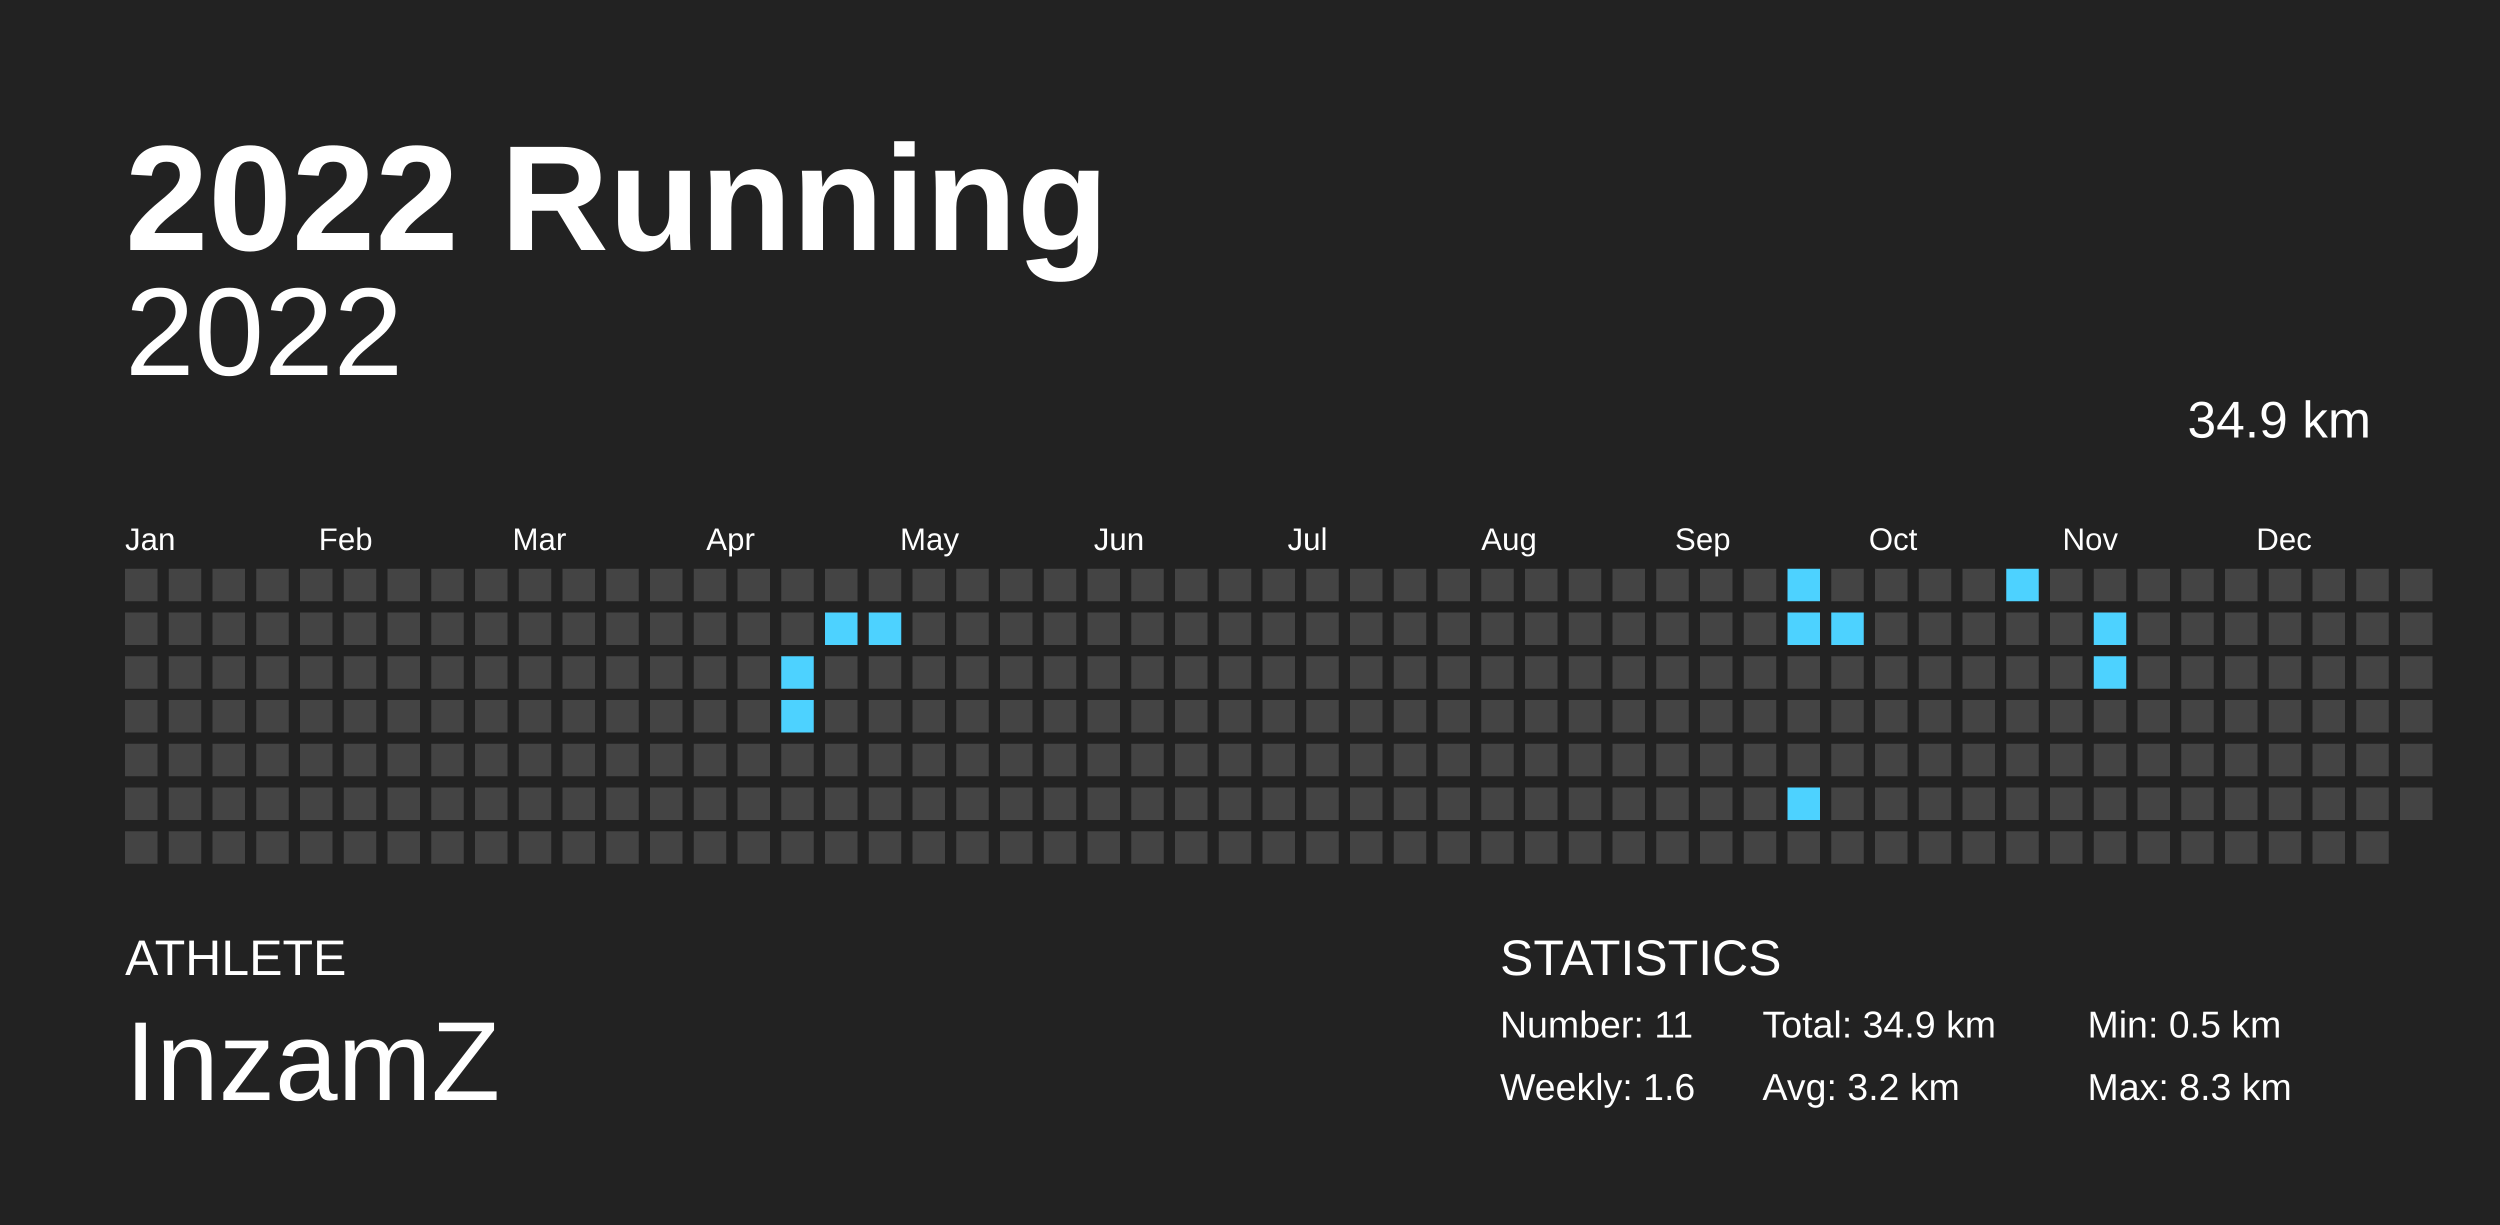
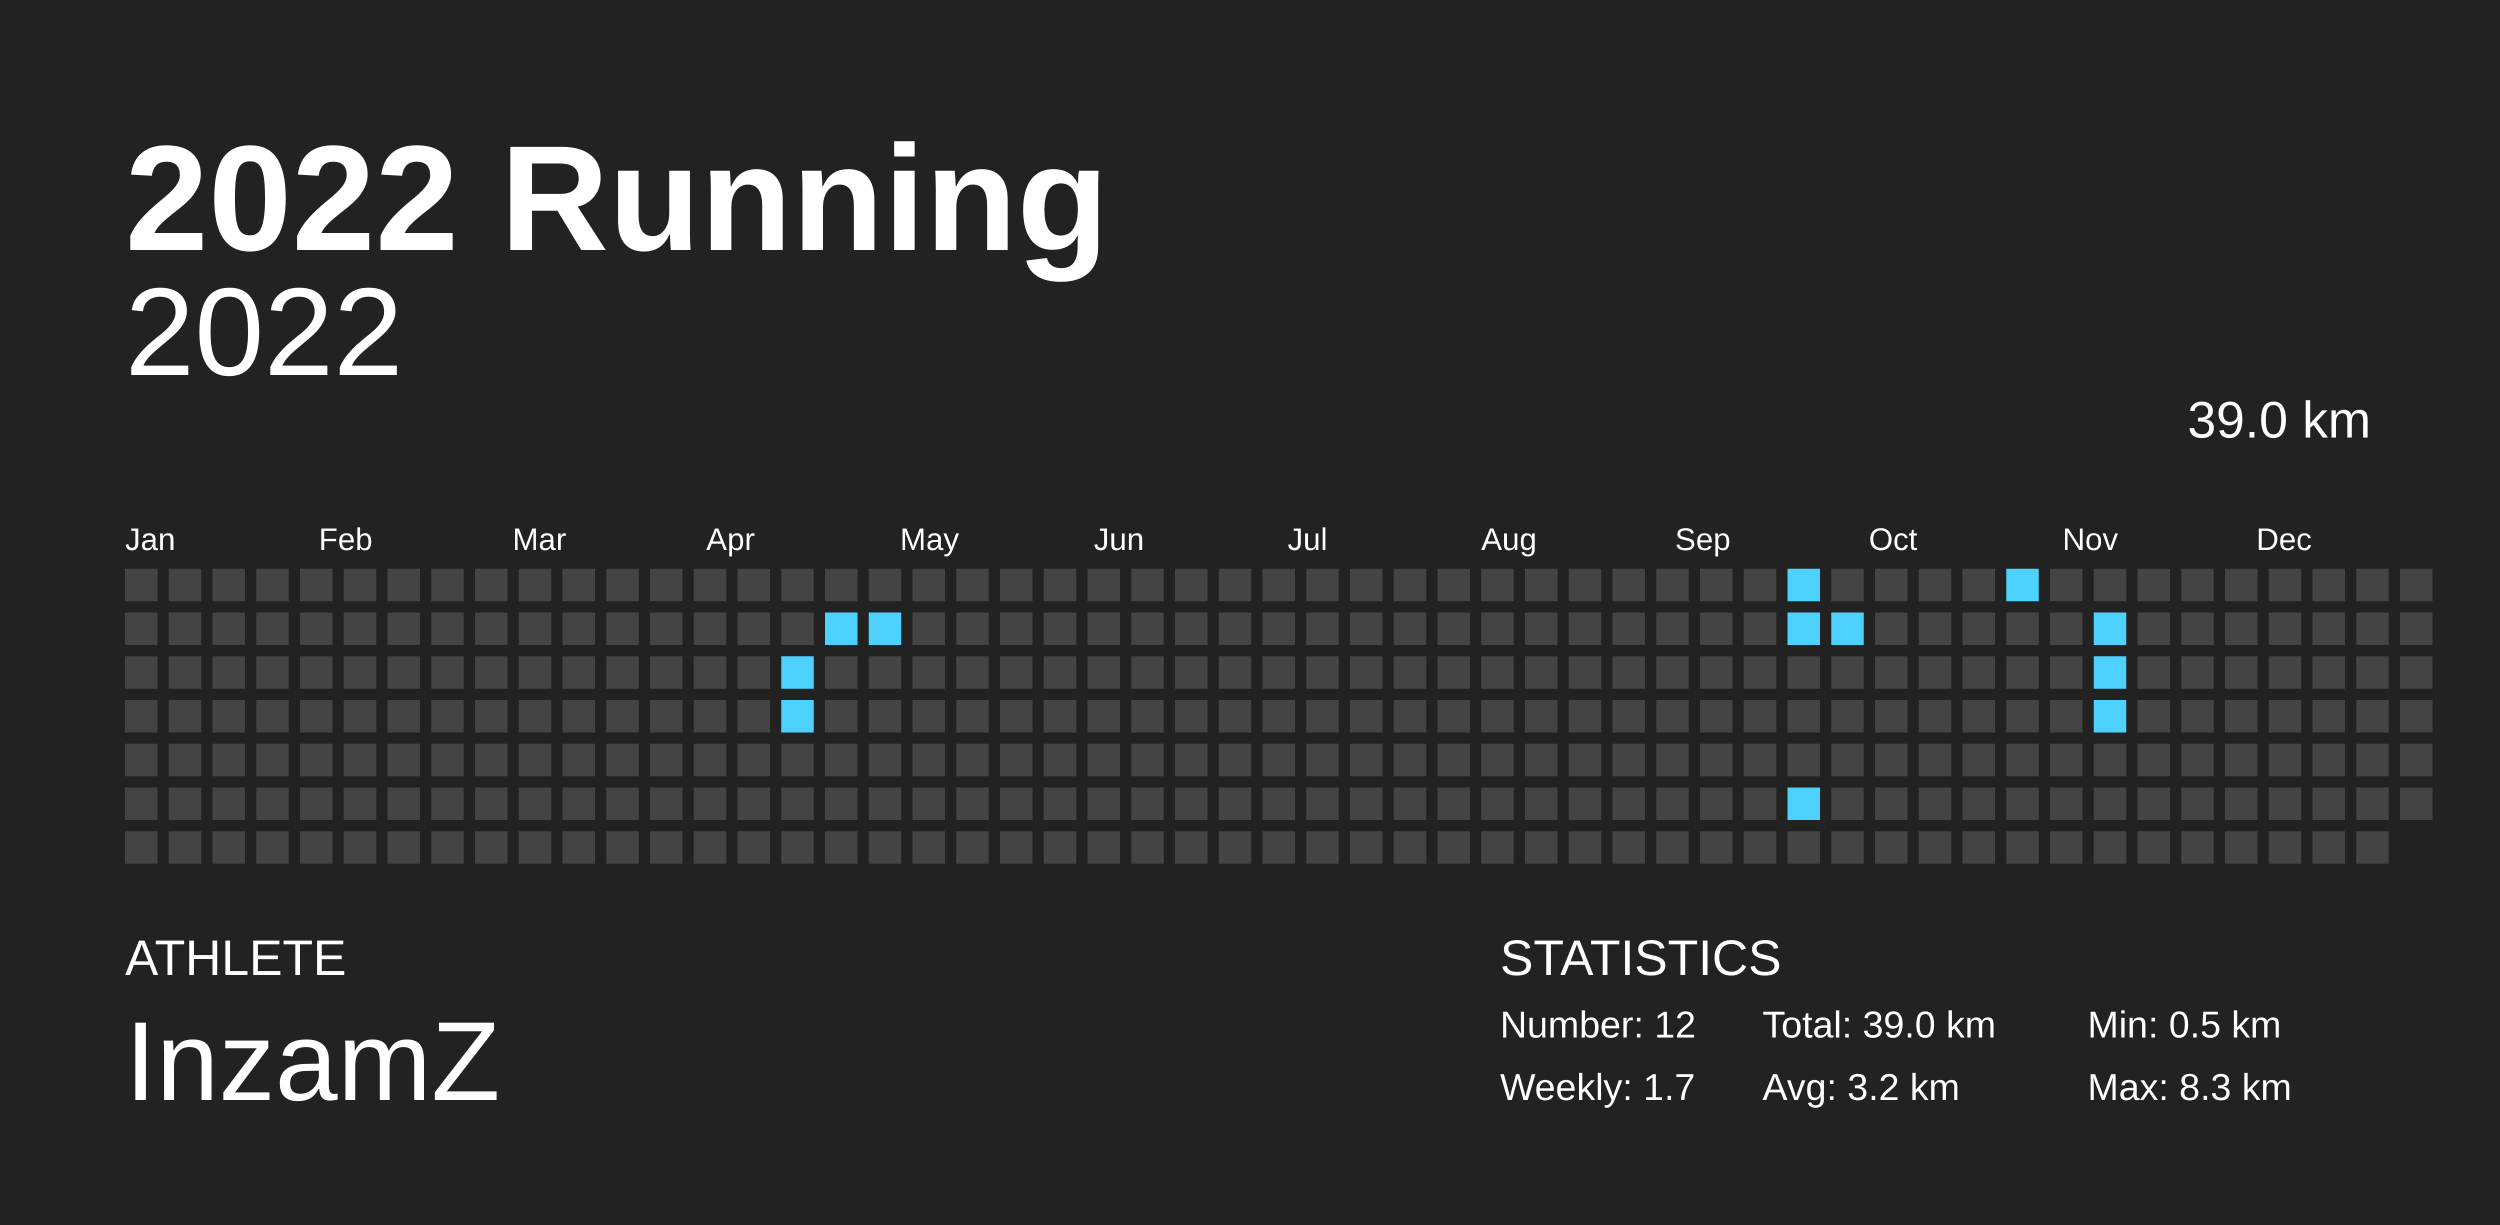
<svg xmlns="http://www.w3.org/2000/svg" baseProfile="full" height="98mm" version="1.1" viewBox="0,0,200,98" width="200mm">
  <defs />
  <rect fill="#222222" height="98" width="200" x="0" y="0" />
  <text fill="#FFFFFF" style="font-size:12px; font-family:Arial; font-weight:bold;" x="10" y="20">2022 Running</text>
  <text fill="#FFFFFF" style="font-size:4px; font-family:Arial" x="10" y="78">ATHLETE</text>
  <text fill="#FFFFFF" style="font-size:9px; font-family:Arial" x="10" y="88">InzamZ</text>
  <text fill="#FFFFFF" style="font-size:4px; font-family:Arial" x="120" y="78">STATISTICS</text>
-   <text fill="#FFFFFF" style="font-size:3px; font-family:Arial" x="120" y="83">Number: 11</text>
-   <text fill="#FFFFFF" style="font-size:3px; font-family:Arial" x="120" y="88">Weekly: 1.6</text>
-   <text fill="#FFFFFF" style="font-size:3px; font-family:Arial" x="141" y="83">Total: 34.9 km</text>
+   <text fill="#FFFFFF" style="font-size:3px; font-family:Arial" x="120" y="83">Number: 12</text>
+   <text fill="#FFFFFF" style="font-size:3px; font-family:Arial" x="120" y="88">Weekly: 1.7</text>
+   <text fill="#FFFFFF" style="font-size:3px; font-family:Arial" x="141" y="83">Total: 39.0 km</text>
  <text fill="#FFFFFF" style="font-size:3px; font-family:Arial" x="141" y="88">Avg: 3.2 km</text>
  <text fill="#FFFFFF" style="font-size:3px; font-family:Arial" x="167" y="83">Min: 0.5 km</text>
  <text fill="#FFFFFF" style="font-size:3px; font-family:Arial" x="167" y="88">Max: 8.3 km</text>
  <text alignment-baseline="hanging" fill="#FFFFFF" style="font-size:10.0px; font-family:Arial;" x="10" y="30">2022</text>
-   <text alignment-baseline="hanging" fill="#FFFFFF" style="font-size:4.125px; font-family:Arial;" x="175" y="35">34.9 km</text>
+   <text alignment-baseline="hanging" fill="#FFFFFF" style="font-size:4.125px; font-family:Arial;" x="175" y="35">39.0 km</text>
  <text fill="#FFFFFF" style="font-size:2.5px; font-family:Arial" x="10.0" y="44">Jan</text>
  <text fill="#FFFFFF" style="font-size:2.5px; font-family:Arial" x="25.5" y="44">Feb</text>
  <text fill="#FFFFFF" style="font-size:2.5px; font-family:Arial" x="41.0" y="44">Mar</text>
  <text fill="#FFFFFF" style="font-size:2.5px; font-family:Arial" x="56.5" y="44">Apr</text>
  <text fill="#FFFFFF" style="font-size:2.5px; font-family:Arial" x="72.0" y="44">May</text>
  <text fill="#FFFFFF" style="font-size:2.5px; font-family:Arial" x="87.5" y="44">Jun</text>
  <text fill="#FFFFFF" style="font-size:2.5px; font-family:Arial" x="103.0" y="44">Jul</text>
  <text fill="#FFFFFF" style="font-size:2.5px; font-family:Arial" x="118.5" y="44">Aug</text>
  <text fill="#FFFFFF" style="font-size:2.5px; font-family:Arial" x="134.0" y="44">Sep</text>
  <text fill="#FFFFFF" style="font-size:2.5px; font-family:Arial" x="149.5" y="44">Oct</text>
  <text fill="#FFFFFF" style="font-size:2.5px; font-family:Arial" x="165.0" y="44">Nov</text>
  <text fill="#FFFFFF" style="font-size:2.5px; font-family:Arial" x="180.5" y="44">Dec</text>
  <rect fill="#444444" height="2.6" width="2.6" x="10.0" y="45.5" />
  <rect fill="#444444" height="2.6" width="2.6" x="10.0" y="49.0" />
  <rect fill="#444444" height="2.6" width="2.6" x="10.0" y="52.5" />
  <rect fill="#444444" height="2.6" width="2.6" x="10.0" y="56.0" />
  <rect fill="#444444" height="2.6" width="2.6" x="10.0" y="59.5" />
  <rect fill="#444444" height="2.6" width="2.6" x="10.0" y="63.0" />
  <rect fill="#444444" height="2.6" width="2.6" x="10.0" y="66.5" />
  <rect fill="#444444" height="2.6" width="2.6" x="13.5" y="45.5" />
  <rect fill="#444444" height="2.6" width="2.6" x="13.5" y="49.0" />
  <rect fill="#444444" height="2.6" width="2.6" x="13.5" y="52.5" />
  <rect fill="#444444" height="2.6" width="2.6" x="13.5" y="56.0" />
  <rect fill="#444444" height="2.6" width="2.6" x="13.5" y="59.5" />
  <rect fill="#444444" height="2.6" width="2.6" x="13.5" y="63.0" />
  <rect fill="#444444" height="2.6" width="2.6" x="13.5" y="66.5" />
  <rect fill="#444444" height="2.6" width="2.6" x="17.0" y="45.5" />
  <rect fill="#444444" height="2.6" width="2.6" x="17.0" y="49.0" />
  <rect fill="#444444" height="2.6" width="2.6" x="17.0" y="52.5" />
  <rect fill="#444444" height="2.6" width="2.6" x="17.0" y="56.0" />
  <rect fill="#444444" height="2.6" width="2.6" x="17.0" y="59.5" />
  <rect fill="#444444" height="2.6" width="2.6" x="17.0" y="63.0" />
  <rect fill="#444444" height="2.6" width="2.6" x="17.0" y="66.5" />
  <rect fill="#444444" height="2.6" width="2.6" x="20.5" y="45.5" />
  <rect fill="#444444" height="2.6" width="2.6" x="20.5" y="49.0" />
  <rect fill="#444444" height="2.6" width="2.6" x="20.5" y="52.5" />
  <rect fill="#444444" height="2.6" width="2.6" x="20.5" y="56.0" />
  <rect fill="#444444" height="2.6" width="2.6" x="20.5" y="59.5" />
  <rect fill="#444444" height="2.6" width="2.6" x="20.5" y="63.0" />
  <rect fill="#444444" height="2.6" width="2.6" x="20.5" y="66.5" />
  <rect fill="#444444" height="2.6" width="2.6" x="24.0" y="45.5" />
  <rect fill="#444444" height="2.6" width="2.6" x="24.0" y="49.0" />
  <rect fill="#444444" height="2.6" width="2.6" x="24.0" y="52.5" />
  <rect fill="#444444" height="2.6" width="2.6" x="24.0" y="56.0" />
  <rect fill="#444444" height="2.6" width="2.6" x="24.0" y="59.5" />
  <rect fill="#444444" height="2.6" width="2.6" x="24.0" y="63.0" />
  <rect fill="#444444" height="2.6" width="2.6" x="24.0" y="66.5" />
  <rect fill="#444444" height="2.6" width="2.6" x="27.5" y="45.5" />
  <rect fill="#444444" height="2.6" width="2.6" x="27.5" y="49.0" />
  <rect fill="#444444" height="2.6" width="2.6" x="27.5" y="52.5" />
  <rect fill="#444444" height="2.6" width="2.6" x="27.5" y="56.0" />
  <rect fill="#444444" height="2.6" width="2.6" x="27.5" y="59.5" />
  <rect fill="#444444" height="2.6" width="2.6" x="27.5" y="63.0" />
  <rect fill="#444444" height="2.6" width="2.6" x="27.5" y="66.5" />
  <rect fill="#444444" height="2.6" width="2.6" x="31.0" y="45.5" />
  <rect fill="#444444" height="2.6" width="2.6" x="31.0" y="49.0" />
  <rect fill="#444444" height="2.6" width="2.6" x="31.0" y="52.5" />
  <rect fill="#444444" height="2.6" width="2.6" x="31.0" y="56.0" />
  <rect fill="#444444" height="2.6" width="2.6" x="31.0" y="59.5" />
  <rect fill="#444444" height="2.6" width="2.6" x="31.0" y="63.0" />
  <rect fill="#444444" height="2.6" width="2.6" x="31.0" y="66.5" />
  <rect fill="#444444" height="2.6" width="2.6" x="34.5" y="45.5" />
  <rect fill="#444444" height="2.6" width="2.6" x="34.5" y="49.0" />
  <rect fill="#444444" height="2.6" width="2.6" x="34.5" y="52.5" />
  <rect fill="#444444" height="2.6" width="2.6" x="34.5" y="56.0" />
  <rect fill="#444444" height="2.6" width="2.6" x="34.5" y="59.5" />
  <rect fill="#444444" height="2.6" width="2.6" x="34.5" y="63.0" />
  <rect fill="#444444" height="2.6" width="2.6" x="34.5" y="66.5" />
  <rect fill="#444444" height="2.6" width="2.6" x="38.0" y="45.5" />
  <rect fill="#444444" height="2.6" width="2.6" x="38.0" y="49.0" />
  <rect fill="#444444" height="2.6" width="2.6" x="38.0" y="52.5" />
  <rect fill="#444444" height="2.6" width="2.6" x="38.0" y="56.0" />
  <rect fill="#444444" height="2.6" width="2.6" x="38.0" y="59.5" />
  <rect fill="#444444" height="2.6" width="2.6" x="38.0" y="63.0" />
  <rect fill="#444444" height="2.6" width="2.6" x="38.0" y="66.5" />
  <rect fill="#444444" height="2.6" width="2.6" x="41.5" y="45.5" />
  <rect fill="#444444" height="2.6" width="2.6" x="41.5" y="49.0" />
  <rect fill="#444444" height="2.6" width="2.6" x="41.5" y="52.5" />
  <rect fill="#444444" height="2.6" width="2.6" x="41.5" y="56.0" />
  <rect fill="#444444" height="2.6" width="2.6" x="41.5" y="59.5" />
  <rect fill="#444444" height="2.6" width="2.6" x="41.5" y="63.0" />
  <rect fill="#444444" height="2.6" width="2.6" x="41.5" y="66.5" />
  <rect fill="#444444" height="2.6" width="2.6" x="45.0" y="45.5" />
  <rect fill="#444444" height="2.6" width="2.6" x="45.0" y="49.0" />
  <rect fill="#444444" height="2.6" width="2.6" x="45.0" y="52.5" />
  <rect fill="#444444" height="2.6" width="2.6" x="45.0" y="56.0" />
  <rect fill="#444444" height="2.6" width="2.6" x="45.0" y="59.5" />
  <rect fill="#444444" height="2.6" width="2.6" x="45.0" y="63.0" />
  <rect fill="#444444" height="2.6" width="2.6" x="45.0" y="66.5" />
  <rect fill="#444444" height="2.6" width="2.6" x="48.5" y="45.5" />
  <rect fill="#444444" height="2.6" width="2.6" x="48.5" y="49.0" />
  <rect fill="#444444" height="2.6" width="2.6" x="48.5" y="52.5" />
  <rect fill="#444444" height="2.6" width="2.6" x="48.5" y="56.0" />
  <rect fill="#444444" height="2.6" width="2.6" x="48.5" y="59.5" />
  <rect fill="#444444" height="2.6" width="2.6" x="48.5" y="63.0" />
  <rect fill="#444444" height="2.6" width="2.6" x="48.5" y="66.5" />
  <rect fill="#444444" height="2.6" width="2.6" x="52.0" y="45.5" />
  <rect fill="#444444" height="2.6" width="2.6" x="52.0" y="49.0" />
  <rect fill="#444444" height="2.6" width="2.6" x="52.0" y="52.5" />
  <rect fill="#444444" height="2.6" width="2.6" x="52.0" y="56.0" />
  <rect fill="#444444" height="2.6" width="2.6" x="52.0" y="59.5" />
  <rect fill="#444444" height="2.6" width="2.6" x="52.0" y="63.0" />
  <rect fill="#444444" height="2.6" width="2.6" x="52.0" y="66.5" />
  <rect fill="#444444" height="2.6" width="2.6" x="55.5" y="45.5" />
  <rect fill="#444444" height="2.6" width="2.6" x="55.5" y="49.0" />
  <rect fill="#444444" height="2.6" width="2.6" x="55.5" y="52.5" />
  <rect fill="#444444" height="2.6" width="2.6" x="55.5" y="56.0" />
  <rect fill="#444444" height="2.6" width="2.6" x="55.5" y="59.5" />
  <rect fill="#444444" height="2.6" width="2.6" x="55.5" y="63.0" />
  <rect fill="#444444" height="2.6" width="2.6" x="55.5" y="66.5" />
  <rect fill="#444444" height="2.6" width="2.6" x="59.0" y="45.5" />
  <rect fill="#444444" height="2.6" width="2.6" x="59.0" y="49.0" />
  <rect fill="#444444" height="2.6" width="2.6" x="59.0" y="52.5" />
  <rect fill="#444444" height="2.6" width="2.6" x="59.0" y="56.0" />
  <rect fill="#444444" height="2.6" width="2.6" x="59.0" y="59.5" />
  <rect fill="#444444" height="2.6" width="2.6" x="59.0" y="63.0" />
  <rect fill="#444444" height="2.6" width="2.6" x="59.0" y="66.5" />
  <rect fill="#444444" height="2.6" width="2.6" x="62.5" y="45.5" />
  <rect fill="#444444" height="2.6" width="2.6" x="62.5" y="49.0" />
  <rect fill="#4dd2ff" height="2.6" width="2.6" x="62.5" y="52.5" />
  <rect fill="#4dd2ff" height="2.6" width="2.6" x="62.5" y="56.0" />
  <rect fill="#444444" height="2.6" width="2.6" x="62.5" y="59.5" />
  <rect fill="#444444" height="2.6" width="2.6" x="62.5" y="63.0" />
  <rect fill="#444444" height="2.6" width="2.6" x="62.5" y="66.5" />
  <rect fill="#444444" height="2.6" width="2.6" x="66.0" y="45.5" />
  <rect fill="#4dd2ff" height="2.6" width="2.6" x="66.0" y="49.0" />
  <rect fill="#444444" height="2.6" width="2.6" x="66.0" y="52.5" />
  <rect fill="#444444" height="2.6" width="2.6" x="66.0" y="56.0" />
  <rect fill="#444444" height="2.6" width="2.6" x="66.0" y="59.5" />
  <rect fill="#444444" height="2.6" width="2.6" x="66.0" y="63.0" />
  <rect fill="#444444" height="2.6" width="2.6" x="66.0" y="66.5" />
  <rect fill="#444444" height="2.6" width="2.6" x="69.5" y="45.5" />
  <rect fill="#4dd2ff" height="2.6" width="2.6" x="69.5" y="49.0" />
  <rect fill="#444444" height="2.6" width="2.6" x="69.5" y="52.5" />
  <rect fill="#444444" height="2.6" width="2.6" x="69.5" y="56.0" />
  <rect fill="#444444" height="2.6" width="2.6" x="69.5" y="59.5" />
  <rect fill="#444444" height="2.6" width="2.6" x="69.5" y="63.0" />
  <rect fill="#444444" height="2.6" width="2.6" x="69.5" y="66.5" />
  <rect fill="#444444" height="2.6" width="2.6" x="73.0" y="45.5" />
  <rect fill="#444444" height="2.6" width="2.6" x="73.0" y="49.0" />
  <rect fill="#444444" height="2.6" width="2.6" x="73.0" y="52.5" />
  <rect fill="#444444" height="2.6" width="2.6" x="73.0" y="56.0" />
  <rect fill="#444444" height="2.6" width="2.6" x="73.0" y="59.5" />
  <rect fill="#444444" height="2.6" width="2.6" x="73.0" y="63.0" />
  <rect fill="#444444" height="2.6" width="2.6" x="73.0" y="66.5" />
  <rect fill="#444444" height="2.6" width="2.6" x="76.5" y="45.5" />
  <rect fill="#444444" height="2.6" width="2.6" x="76.5" y="49.0" />
  <rect fill="#444444" height="2.6" width="2.6" x="76.5" y="52.5" />
  <rect fill="#444444" height="2.6" width="2.6" x="76.5" y="56.0" />
  <rect fill="#444444" height="2.6" width="2.6" x="76.5" y="59.5" />
  <rect fill="#444444" height="2.6" width="2.6" x="76.5" y="63.0" />
  <rect fill="#444444" height="2.6" width="2.6" x="76.5" y="66.5" />
  <rect fill="#444444" height="2.6" width="2.6" x="80.0" y="45.5" />
  <rect fill="#444444" height="2.6" width="2.6" x="80.0" y="49.0" />
  <rect fill="#444444" height="2.6" width="2.6" x="80.0" y="52.5" />
  <rect fill="#444444" height="2.6" width="2.6" x="80.0" y="56.0" />
  <rect fill="#444444" height="2.6" width="2.6" x="80.0" y="59.5" />
  <rect fill="#444444" height="2.6" width="2.6" x="80.0" y="63.0" />
  <rect fill="#444444" height="2.6" width="2.6" x="80.0" y="66.5" />
  <rect fill="#444444" height="2.6" width="2.6" x="83.5" y="45.5" />
  <rect fill="#444444" height="2.6" width="2.6" x="83.5" y="49.0" />
  <rect fill="#444444" height="2.6" width="2.6" x="83.5" y="52.5" />
  <rect fill="#444444" height="2.6" width="2.6" x="83.5" y="56.0" />
  <rect fill="#444444" height="2.6" width="2.6" x="83.5" y="59.5" />
  <rect fill="#444444" height="2.6" width="2.6" x="83.5" y="63.0" />
  <rect fill="#444444" height="2.6" width="2.6" x="83.5" y="66.5" />
  <rect fill="#444444" height="2.6" width="2.6" x="87.0" y="45.5" />
  <rect fill="#444444" height="2.6" width="2.6" x="87.0" y="49.0" />
  <rect fill="#444444" height="2.6" width="2.6" x="87.0" y="52.5" />
  <rect fill="#444444" height="2.6" width="2.6" x="87.0" y="56.0" />
  <rect fill="#444444" height="2.6" width="2.6" x="87.0" y="59.5" />
  <rect fill="#444444" height="2.6" width="2.6" x="87.0" y="63.0" />
  <rect fill="#444444" height="2.6" width="2.6" x="87.0" y="66.5" />
  <rect fill="#444444" height="2.6" width="2.6" x="90.5" y="45.5" />
  <rect fill="#444444" height="2.6" width="2.6" x="90.5" y="49.0" />
  <rect fill="#444444" height="2.6" width="2.6" x="90.5" y="52.5" />
  <rect fill="#444444" height="2.6" width="2.6" x="90.5" y="56.0" />
  <rect fill="#444444" height="2.6" width="2.6" x="90.5" y="59.5" />
  <rect fill="#444444" height="2.6" width="2.6" x="90.5" y="63.0" />
  <rect fill="#444444" height="2.6" width="2.6" x="90.5" y="66.5" />
  <rect fill="#444444" height="2.6" width="2.6" x="94.0" y="45.5" />
  <rect fill="#444444" height="2.6" width="2.6" x="94.0" y="49.0" />
  <rect fill="#444444" height="2.6" width="2.6" x="94.0" y="52.5" />
  <rect fill="#444444" height="2.6" width="2.6" x="94.0" y="56.0" />
  <rect fill="#444444" height="2.6" width="2.6" x="94.0" y="59.5" />
  <rect fill="#444444" height="2.6" width="2.6" x="94.0" y="63.0" />
  <rect fill="#444444" height="2.6" width="2.6" x="94.0" y="66.5" />
  <rect fill="#444444" height="2.6" width="2.6" x="97.5" y="45.5" />
  <rect fill="#444444" height="2.6" width="2.6" x="97.5" y="49.0" />
  <rect fill="#444444" height="2.6" width="2.6" x="97.5" y="52.5" />
  <rect fill="#444444" height="2.6" width="2.6" x="97.5" y="56.0" />
  <rect fill="#444444" height="2.6" width="2.6" x="97.5" y="59.5" />
  <rect fill="#444444" height="2.6" width="2.6" x="97.5" y="63.0" />
  <rect fill="#444444" height="2.6" width="2.6" x="97.5" y="66.5" />
  <rect fill="#444444" height="2.6" width="2.6" x="101.0" y="45.5" />
  <rect fill="#444444" height="2.6" width="2.6" x="101.0" y="49.0" />
  <rect fill="#444444" height="2.6" width="2.6" x="101.0" y="52.5" />
  <rect fill="#444444" height="2.6" width="2.6" x="101.0" y="56.0" />
  <rect fill="#444444" height="2.6" width="2.6" x="101.0" y="59.5" />
  <rect fill="#444444" height="2.6" width="2.6" x="101.0" y="63.0" />
  <rect fill="#444444" height="2.6" width="2.6" x="101.0" y="66.5" />
  <rect fill="#444444" height="2.6" width="2.6" x="104.5" y="45.5" />
  <rect fill="#444444" height="2.6" width="2.6" x="104.5" y="49.0" />
  <rect fill="#444444" height="2.6" width="2.6" x="104.5" y="52.5" />
  <rect fill="#444444" height="2.6" width="2.6" x="104.5" y="56.0" />
  <rect fill="#444444" height="2.6" width="2.6" x="104.5" y="59.5" />
  <rect fill="#444444" height="2.6" width="2.6" x="104.5" y="63.0" />
  <rect fill="#444444" height="2.6" width="2.6" x="104.5" y="66.5" />
  <rect fill="#444444" height="2.6" width="2.6" x="108.0" y="45.5" />
  <rect fill="#444444" height="2.6" width="2.6" x="108.0" y="49.0" />
  <rect fill="#444444" height="2.6" width="2.6" x="108.0" y="52.5" />
  <rect fill="#444444" height="2.6" width="2.6" x="108.0" y="56.0" />
  <rect fill="#444444" height="2.6" width="2.6" x="108.0" y="59.5" />
  <rect fill="#444444" height="2.6" width="2.6" x="108.0" y="63.0" />
  <rect fill="#444444" height="2.6" width="2.6" x="108.0" y="66.5" />
  <rect fill="#444444" height="2.6" width="2.6" x="111.5" y="45.5" />
  <rect fill="#444444" height="2.6" width="2.6" x="111.5" y="49.0" />
  <rect fill="#444444" height="2.6" width="2.6" x="111.5" y="52.5" />
  <rect fill="#444444" height="2.6" width="2.6" x="111.5" y="56.0" />
  <rect fill="#444444" height="2.6" width="2.6" x="111.5" y="59.5" />
  <rect fill="#444444" height="2.6" width="2.6" x="111.5" y="63.0" />
  <rect fill="#444444" height="2.6" width="2.6" x="111.5" y="66.5" />
  <rect fill="#444444" height="2.6" width="2.6" x="115.0" y="45.5" />
  <rect fill="#444444" height="2.6" width="2.6" x="115.0" y="49.0" />
  <rect fill="#444444" height="2.6" width="2.6" x="115.0" y="52.5" />
  <rect fill="#444444" height="2.6" width="2.6" x="115.0" y="56.0" />
  <rect fill="#444444" height="2.6" width="2.6" x="115.0" y="59.5" />
  <rect fill="#444444" height="2.6" width="2.6" x="115.0" y="63.0" />
  <rect fill="#444444" height="2.6" width="2.6" x="115.0" y="66.5" />
  <rect fill="#444444" height="2.6" width="2.6" x="118.5" y="45.5" />
  <rect fill="#444444" height="2.6" width="2.6" x="118.5" y="49.0" />
  <rect fill="#444444" height="2.6" width="2.6" x="118.5" y="52.5" />
  <rect fill="#444444" height="2.6" width="2.6" x="118.5" y="56.0" />
  <rect fill="#444444" height="2.6" width="2.6" x="118.5" y="59.5" />
  <rect fill="#444444" height="2.6" width="2.6" x="118.5" y="63.0" />
  <rect fill="#444444" height="2.6" width="2.6" x="118.5" y="66.5" />
  <rect fill="#444444" height="2.6" width="2.6" x="122.0" y="45.5" />
  <rect fill="#444444" height="2.6" width="2.6" x="122.0" y="49.0" />
  <rect fill="#444444" height="2.6" width="2.6" x="122.0" y="52.5" />
  <rect fill="#444444" height="2.6" width="2.6" x="122.0" y="56.0" />
  <rect fill="#444444" height="2.6" width="2.6" x="122.0" y="59.5" />
  <rect fill="#444444" height="2.6" width="2.6" x="122.0" y="63.0" />
  <rect fill="#444444" height="2.6" width="2.6" x="122.0" y="66.5" />
  <rect fill="#444444" height="2.6" width="2.6" x="125.5" y="45.5" />
  <rect fill="#444444" height="2.6" width="2.6" x="125.5" y="49.0" />
  <rect fill="#444444" height="2.6" width="2.6" x="125.5" y="52.5" />
  <rect fill="#444444" height="2.6" width="2.6" x="125.5" y="56.0" />
  <rect fill="#444444" height="2.6" width="2.6" x="125.5" y="59.5" />
  <rect fill="#444444" height="2.6" width="2.6" x="125.5" y="63.0" />
  <rect fill="#444444" height="2.6" width="2.6" x="125.5" y="66.5" />
  <rect fill="#444444" height="2.6" width="2.6" x="129.0" y="45.5" />
  <rect fill="#444444" height="2.6" width="2.6" x="129.0" y="49.0" />
  <rect fill="#444444" height="2.6" width="2.6" x="129.0" y="52.5" />
  <rect fill="#444444" height="2.6" width="2.6" x="129.0" y="56.0" />
  <rect fill="#444444" height="2.6" width="2.6" x="129.0" y="59.5" />
  <rect fill="#444444" height="2.6" width="2.6" x="129.0" y="63.0" />
  <rect fill="#444444" height="2.6" width="2.6" x="129.0" y="66.5" />
  <rect fill="#444444" height="2.6" width="2.6" x="132.5" y="45.5" />
  <rect fill="#444444" height="2.6" width="2.6" x="132.5" y="49.0" />
  <rect fill="#444444" height="2.6" width="2.6" x="132.5" y="52.5" />
  <rect fill="#444444" height="2.6" width="2.6" x="132.5" y="56.0" />
  <rect fill="#444444" height="2.6" width="2.6" x="132.5" y="59.5" />
  <rect fill="#444444" height="2.6" width="2.6" x="132.5" y="63.0" />
  <rect fill="#444444" height="2.6" width="2.6" x="132.5" y="66.5" />
  <rect fill="#444444" height="2.6" width="2.6" x="136.0" y="45.5" />
  <rect fill="#444444" height="2.6" width="2.6" x="136.0" y="49.0" />
  <rect fill="#444444" height="2.6" width="2.6" x="136.0" y="52.5" />
  <rect fill="#444444" height="2.6" width="2.6" x="136.0" y="56.0" />
  <rect fill="#444444" height="2.6" width="2.6" x="136.0" y="59.5" />
  <rect fill="#444444" height="2.6" width="2.6" x="136.0" y="63.0" />
  <rect fill="#444444" height="2.6" width="2.6" x="136.0" y="66.5" />
  <rect fill="#444444" height="2.6" width="2.6" x="139.5" y="45.5" />
  <rect fill="#444444" height="2.6" width="2.6" x="139.5" y="49.0" />
  <rect fill="#444444" height="2.6" width="2.6" x="139.5" y="52.5" />
  <rect fill="#444444" height="2.6" width="2.6" x="139.5" y="56.0" />
  <rect fill="#444444" height="2.6" width="2.6" x="139.5" y="59.5" />
  <rect fill="#444444" height="2.6" width="2.6" x="139.5" y="63.0" />
  <rect fill="#444444" height="2.6" width="2.6" x="139.5" y="66.5" />
  <rect fill="#4dd2ff" height="2.6" width="2.6" x="143.0" y="45.5" />
  <rect fill="#4dd2ff" height="2.6" width="2.6" x="143.0" y="49.0" />
  <rect fill="#444444" height="2.6" width="2.6" x="143.0" y="52.5" />
  <rect fill="#444444" height="2.6" width="2.6" x="143.0" y="56.0" />
  <rect fill="#444444" height="2.6" width="2.6" x="143.0" y="59.5" />
  <rect fill="#4dd2ff" height="2.6" width="2.6" x="143.0" y="63.0" />
  <rect fill="#444444" height="2.6" width="2.6" x="143.0" y="66.5" />
  <rect fill="#444444" height="2.6" width="2.6" x="146.5" y="45.5" />
  <rect fill="#4dd2ff" height="2.6" width="2.6" x="146.5" y="49.0" />
  <rect fill="#444444" height="2.6" width="2.6" x="146.5" y="52.5" />
  <rect fill="#444444" height="2.6" width="2.6" x="146.5" y="56.0" />
  <rect fill="#444444" height="2.6" width="2.6" x="146.5" y="59.5" />
  <rect fill="#444444" height="2.6" width="2.6" x="146.5" y="63.0" />
  <rect fill="#444444" height="2.6" width="2.6" x="146.5" y="66.5" />
  <rect fill="#444444" height="2.6" width="2.6" x="150.0" y="45.5" />
  <rect fill="#444444" height="2.6" width="2.6" x="150.0" y="49.0" />
  <rect fill="#444444" height="2.6" width="2.6" x="150.0" y="52.5" />
  <rect fill="#444444" height="2.6" width="2.6" x="150.0" y="56.0" />
  <rect fill="#444444" height="2.6" width="2.6" x="150.0" y="59.5" />
  <rect fill="#444444" height="2.6" width="2.6" x="150.0" y="63.0" />
  <rect fill="#444444" height="2.6" width="2.6" x="150.0" y="66.5" />
  <rect fill="#444444" height="2.6" width="2.6" x="153.5" y="45.5" />
  <rect fill="#444444" height="2.6" width="2.6" x="153.5" y="49.0" />
  <rect fill="#444444" height="2.6" width="2.6" x="153.5" y="52.5" />
  <rect fill="#444444" height="2.6" width="2.6" x="153.5" y="56.0" />
  <rect fill="#444444" height="2.6" width="2.6" x="153.5" y="59.5" />
  <rect fill="#444444" height="2.6" width="2.6" x="153.5" y="63.0" />
  <rect fill="#444444" height="2.6" width="2.6" x="153.5" y="66.5" />
  <rect fill="#444444" height="2.6" width="2.6" x="157.0" y="45.5" />
  <rect fill="#444444" height="2.6" width="2.6" x="157.0" y="49.0" />
  <rect fill="#444444" height="2.6" width="2.6" x="157.0" y="52.5" />
  <rect fill="#444444" height="2.6" width="2.6" x="157.0" y="56.0" />
  <rect fill="#444444" height="2.6" width="2.6" x="157.0" y="59.5" />
  <rect fill="#444444" height="2.6" width="2.6" x="157.0" y="63.0" />
  <rect fill="#444444" height="2.6" width="2.6" x="157.0" y="66.5" />
  <rect fill="#4dd2ff" height="2.6" width="2.6" x="160.5" y="45.5" />
  <rect fill="#444444" height="2.6" width="2.6" x="160.5" y="49.0" />
  <rect fill="#444444" height="2.6" width="2.6" x="160.5" y="52.5" />
  <rect fill="#444444" height="2.6" width="2.6" x="160.5" y="56.0" />
  <rect fill="#444444" height="2.6" width="2.6" x="160.5" y="59.5" />
  <rect fill="#444444" height="2.6" width="2.6" x="160.5" y="63.0" />
  <rect fill="#444444" height="2.6" width="2.6" x="160.5" y="66.5" />
  <rect fill="#444444" height="2.6" width="2.6" x="164.0" y="45.5" />
  <rect fill="#444444" height="2.6" width="2.6" x="164.0" y="49.0" />
  <rect fill="#444444" height="2.6" width="2.6" x="164.0" y="52.5" />
  <rect fill="#444444" height="2.6" width="2.6" x="164.0" y="56.0" />
  <rect fill="#444444" height="2.6" width="2.6" x="164.0" y="59.5" />
  <rect fill="#444444" height="2.6" width="2.6" x="164.0" y="63.0" />
  <rect fill="#444444" height="2.6" width="2.6" x="164.0" y="66.5" />
  <rect fill="#444444" height="2.6" width="2.6" x="167.5" y="45.5" />
  <rect fill="#4dd2ff" height="2.6" width="2.6" x="167.5" y="49.0" />
  <rect fill="#4dd2ff" height="2.6" width="2.6" x="167.5" y="52.5" />
-   <rect fill="#444444" height="2.6" width="2.6" x="167.5" y="56.0" />
+   <rect fill="#4dd2ff" height="2.6" width="2.6" x="167.5" y="56.0" />
  <rect fill="#444444" height="2.6" width="2.6" x="167.5" y="59.5" />
  <rect fill="#444444" height="2.6" width="2.6" x="167.5" y="63.0" />
  <rect fill="#444444" height="2.6" width="2.6" x="167.5" y="66.5" />
  <rect fill="#444444" height="2.6" width="2.6" x="171.0" y="45.5" />
  <rect fill="#444444" height="2.6" width="2.6" x="171.0" y="49.0" />
  <rect fill="#444444" height="2.6" width="2.6" x="171.0" y="52.5" />
  <rect fill="#444444" height="2.6" width="2.6" x="171.0" y="56.0" />
  <rect fill="#444444" height="2.6" width="2.6" x="171.0" y="59.5" />
  <rect fill="#444444" height="2.6" width="2.6" x="171.0" y="63.0" />
  <rect fill="#444444" height="2.6" width="2.6" x="171.0" y="66.5" />
  <rect fill="#444444" height="2.6" width="2.6" x="174.5" y="45.5" />
  <rect fill="#444444" height="2.6" width="2.6" x="174.5" y="49.0" />
  <rect fill="#444444" height="2.6" width="2.6" x="174.5" y="52.5" />
  <rect fill="#444444" height="2.6" width="2.6" x="174.5" y="56.0" />
  <rect fill="#444444" height="2.6" width="2.6" x="174.5" y="59.5" />
  <rect fill="#444444" height="2.6" width="2.6" x="174.5" y="63.0" />
  <rect fill="#444444" height="2.6" width="2.6" x="174.5" y="66.5" />
  <rect fill="#444444" height="2.6" width="2.6" x="178.0" y="45.5" />
  <rect fill="#444444" height="2.6" width="2.6" x="178.0" y="49.0" />
  <rect fill="#444444" height="2.6" width="2.6" x="178.0" y="52.5" />
  <rect fill="#444444" height="2.6" width="2.6" x="178.0" y="56.0" />
  <rect fill="#444444" height="2.6" width="2.6" x="178.0" y="59.5" />
  <rect fill="#444444" height="2.6" width="2.6" x="178.0" y="63.0" />
  <rect fill="#444444" height="2.6" width="2.6" x="178.0" y="66.5" />
  <rect fill="#444444" height="2.6" width="2.6" x="181.5" y="45.5" />
  <rect fill="#444444" height="2.6" width="2.6" x="181.5" y="49.0" />
  <rect fill="#444444" height="2.6" width="2.6" x="181.5" y="52.5" />
  <rect fill="#444444" height="2.6" width="2.6" x="181.5" y="56.0" />
  <rect fill="#444444" height="2.6" width="2.6" x="181.5" y="59.5" />
  <rect fill="#444444" height="2.6" width="2.6" x="181.5" y="63.0" />
  <rect fill="#444444" height="2.6" width="2.6" x="181.5" y="66.5" />
  <rect fill="#444444" height="2.6" width="2.6" x="185.0" y="45.5" />
  <rect fill="#444444" height="2.6" width="2.6" x="185.0" y="49.0" />
  <rect fill="#444444" height="2.6" width="2.6" x="185.0" y="52.5" />
  <rect fill="#444444" height="2.6" width="2.6" x="185.0" y="56.0" />
  <rect fill="#444444" height="2.6" width="2.6" x="185.0" y="59.5" />
  <rect fill="#444444" height="2.6" width="2.6" x="185.0" y="63.0" />
  <rect fill="#444444" height="2.6" width="2.6" x="185.0" y="66.5" />
  <rect fill="#444444" height="2.6" width="2.6" x="188.5" y="45.5" />
  <rect fill="#444444" height="2.6" width="2.6" x="188.5" y="49.0" />
  <rect fill="#444444" height="2.6" width="2.6" x="188.5" y="52.5" />
  <rect fill="#444444" height="2.6" width="2.6" x="188.5" y="56.0" />
  <rect fill="#444444" height="2.6" width="2.6" x="188.5" y="59.5" />
  <rect fill="#444444" height="2.6" width="2.6" x="188.5" y="63.0" />
  <rect fill="#444444" height="2.6" width="2.6" x="188.5" y="66.5" />
  <rect fill="#444444" height="2.6" width="2.6" x="192.0" y="45.5" />
  <rect fill="#444444" height="2.6" width="2.6" x="192.0" y="49.0" />
  <rect fill="#444444" height="2.6" width="2.6" x="192.0" y="52.5" />
  <rect fill="#444444" height="2.6" width="2.6" x="192.0" y="56.0" />
  <rect fill="#444444" height="2.6" width="2.6" x="192.0" y="59.5" />
  <rect fill="#444444" height="2.6" width="2.6" x="192.0" y="63.0" />
</svg>
